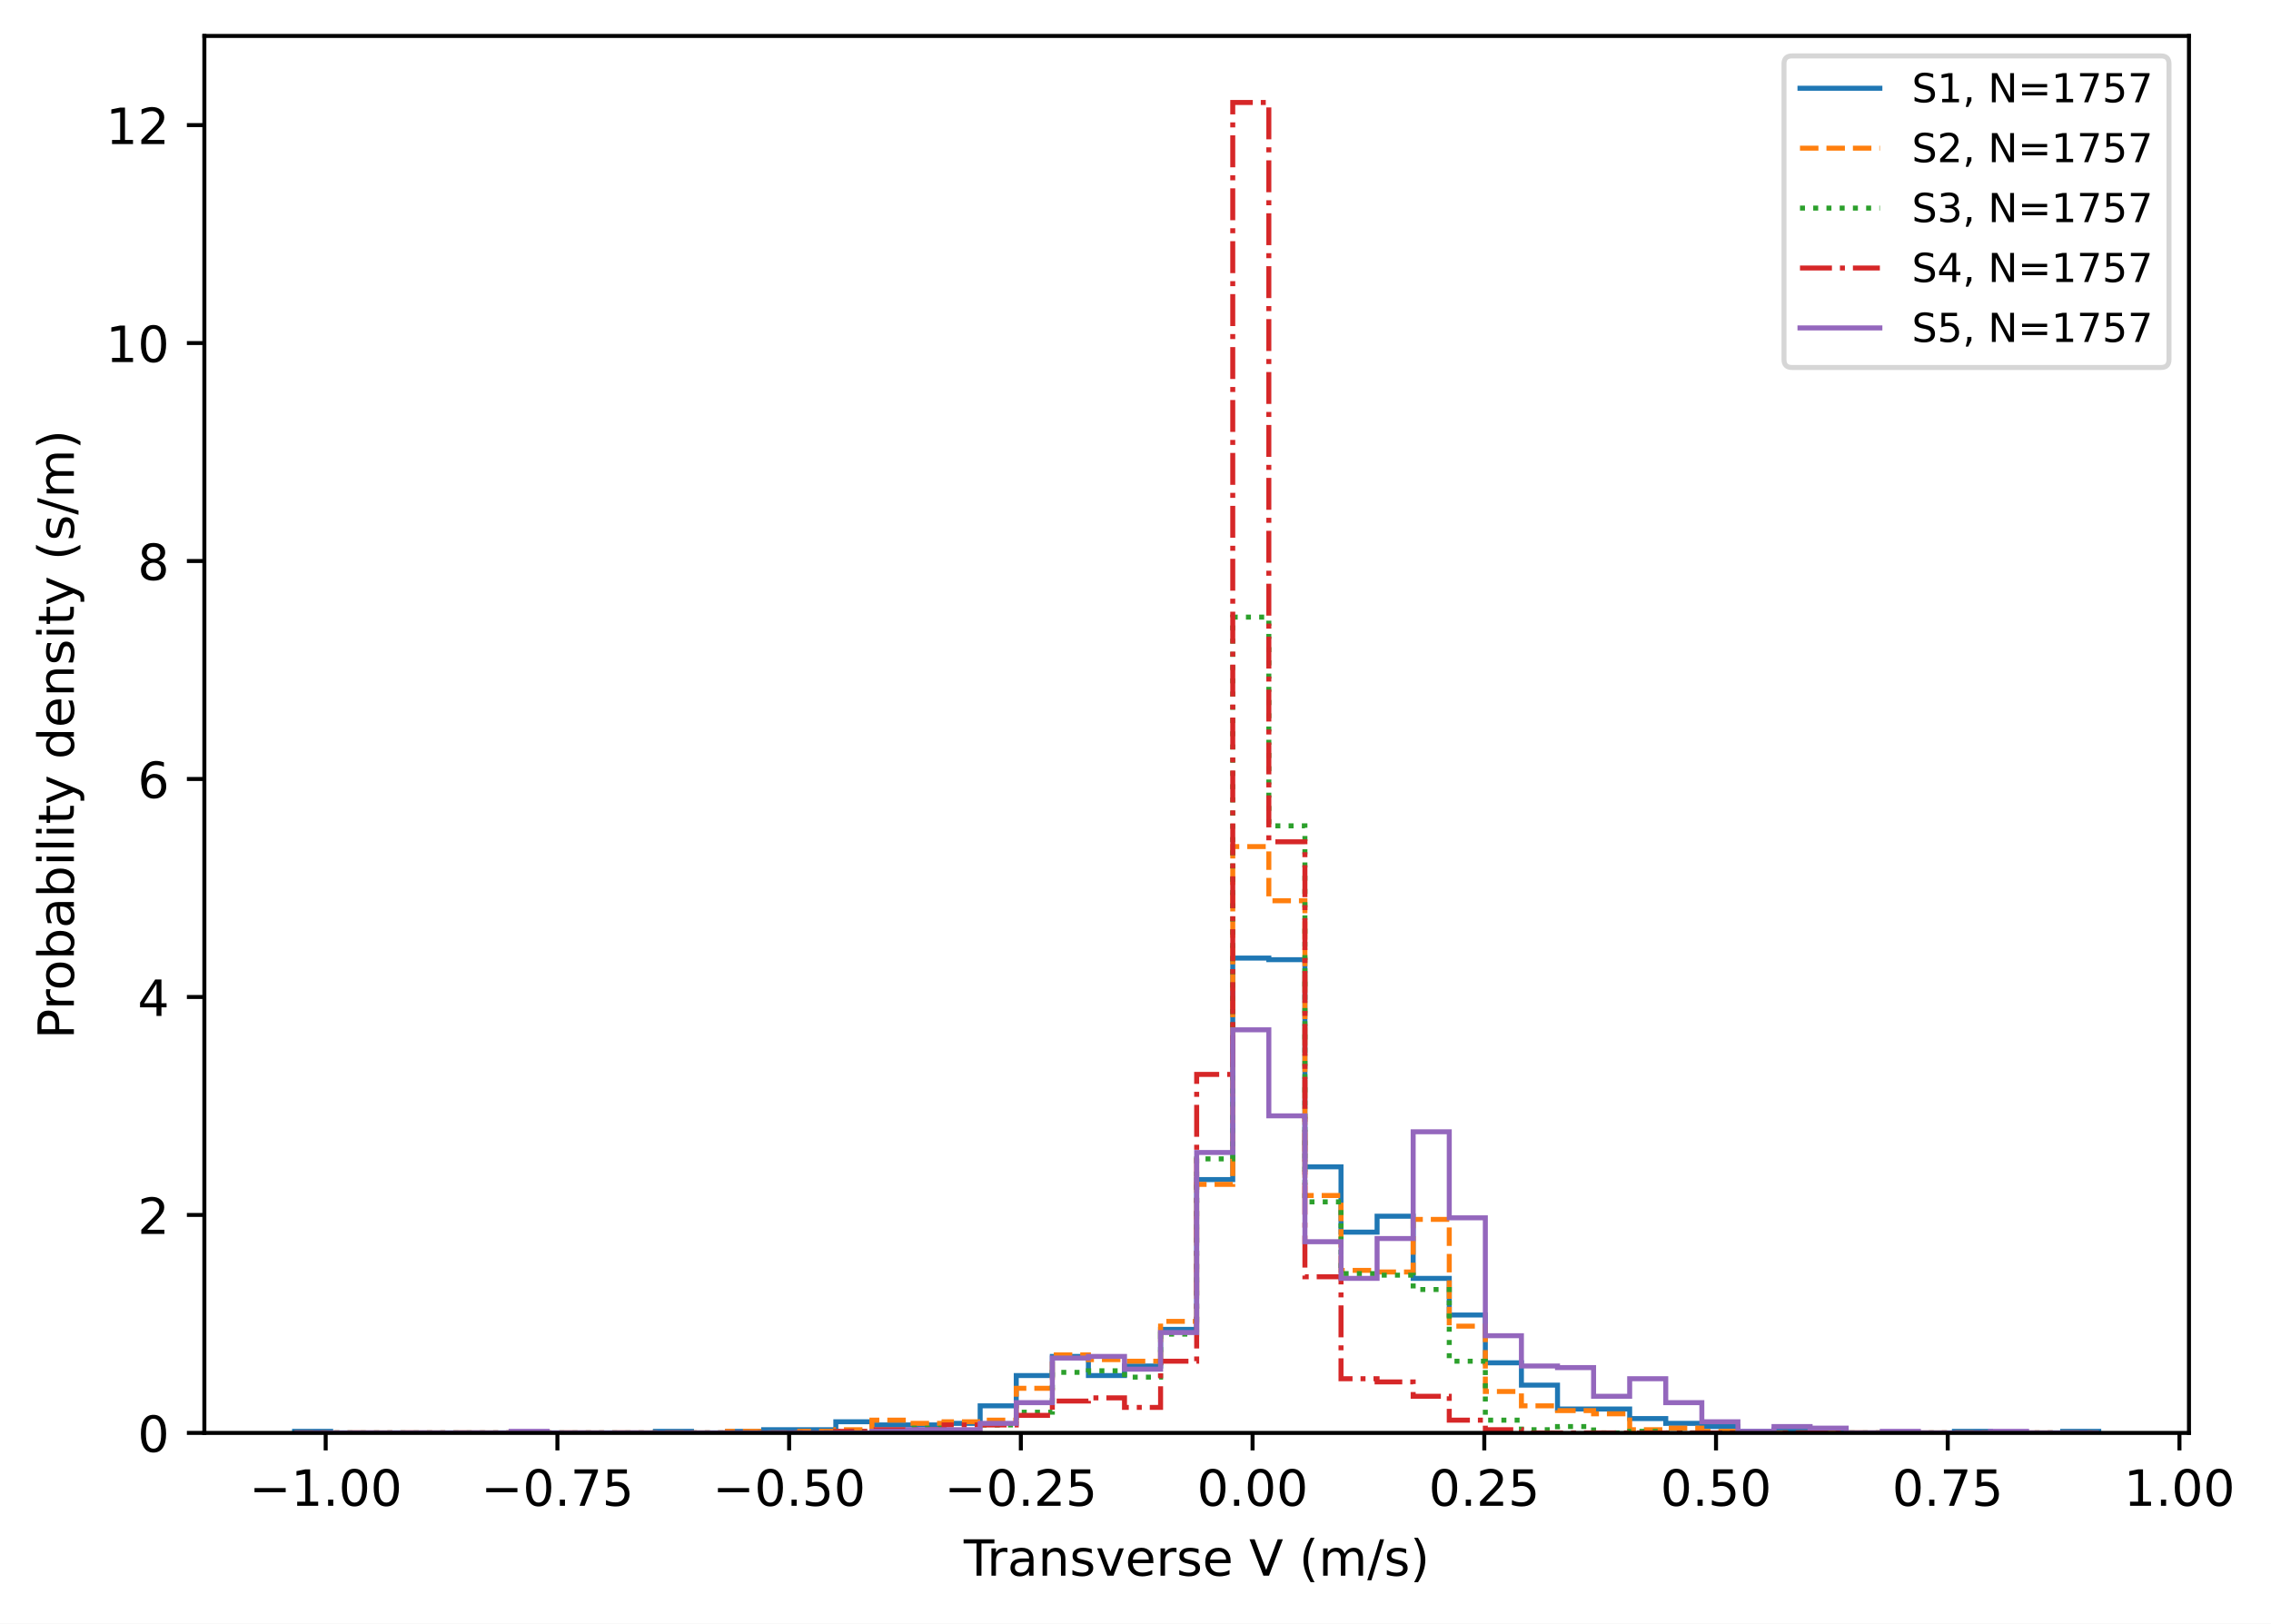
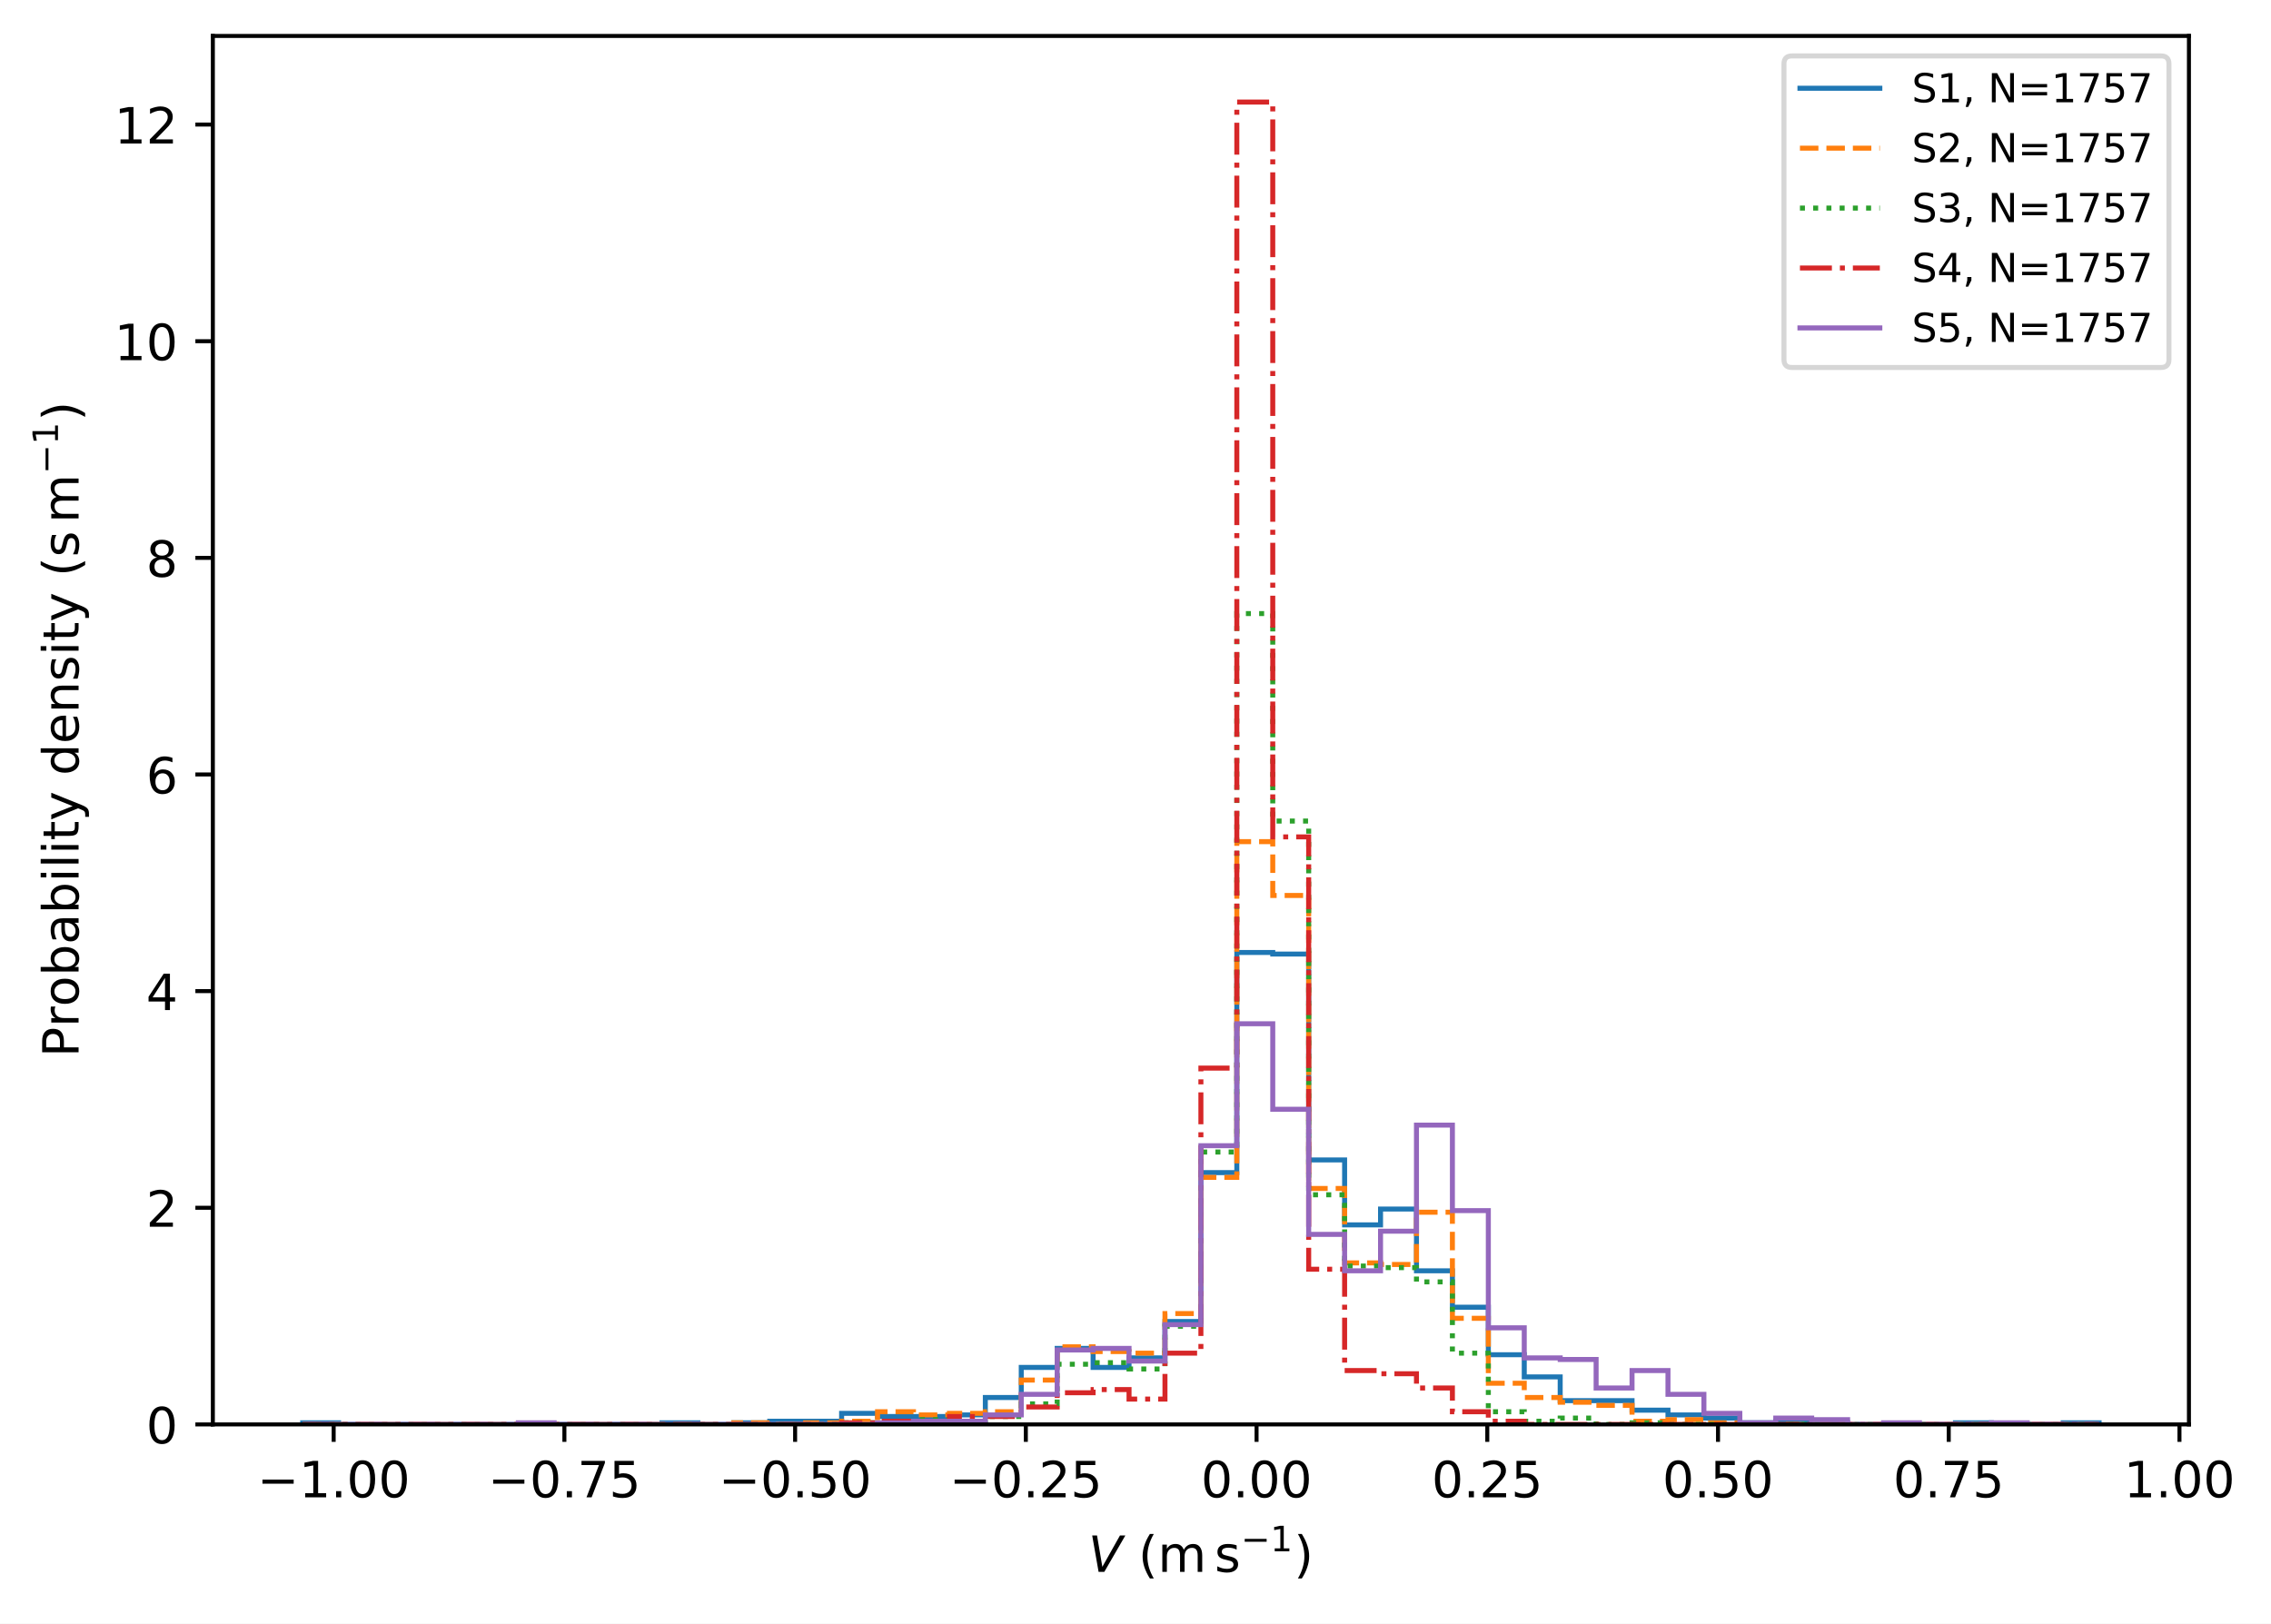
- <svg xmlns="http://www.w3.org/2000/svg" xmlns:xlink="http://www.w3.org/1999/xlink" width="454.8pt" height="325.2pt" viewBox="0 0 454.8 325.2" version="1.1">
+ <svg xmlns="http://www.w3.org/2000/svg" xmlns:xlink="http://www.w3.org/1999/xlink" width="454.799pt" height="325.2pt" viewBox="0 0 454.799 325.2" version="1.1">
  <defs>
    <style type="text/css">*{stroke-linejoin: round; stroke-linecap: butt}</style>
  </defs>
  <g id="figure_1">
    <g id="patch_1">
-       <path d="M 0 325.2  L 454.8 325.2  L 454.8 0  L 0 0  z " style="fill: #ffffff" />
+       <path d="M 0 325.2  L 454.799 325.2  L 454.799 0  L 0 0  z " style="fill: #ffffff" />
    </g>
    <g id="axes_1">
      <g id="patch_2">
-         <path d="M 40.926 287  L 438.373 287  L 438.373 7.2  L 40.926 7.2  z " style="fill: #ffffff" />
+         <path d="M 42.627 285.297  L 438.365 285.297  L 438.365 7.2  L 42.627 7.2  z " style="fill: #ffffff" />
      </g>
      <g id="patch_3">
-         <path d="M 58.992 287  L 58.992 286.68  L 66.218 286.68  L 66.218 287  L 73.444 287  L 73.444 287  L 80.671 287  L 80.671 287  L 87.897 287  L 87.897 287  L 95.123 287  L 95.123 287  L 102.349 287  L 102.349 287  L 109.576 287  L 109.576 287  L 116.802 287  L 116.802 287  L 124.028 287  L 124.028 287  L 131.255 287  L 131.255 286.68  L 138.481 286.68  L 138.481 287  L 145.707 287  L 145.707 286.68  L 152.934 286.68  L 152.934 286.361  L 160.16 286.361  L 160.16 286.361  L 167.386 286.361  L 167.386 284.766  L 174.613 284.766  L 174.613 285.404  L 181.839 285.404  L 181.839 285.404  L 189.065 285.404  L 189.065 285.085  L 196.292 285.085  L 196.292 281.574  L 203.518 281.574  L 203.518 275.511  L 210.744 275.511  L 210.744 271.681  L 217.971 271.681  L 217.971 275.511  L 225.197 275.511  L 225.197 273.596  L 232.423 273.596  L 232.423 266.256  L 239.65 266.256  L 239.65 236.257  L 246.876 236.257  L 246.876 191.898  L 254.102 191.898  L 254.102 192.217  L 261.328 192.217  L 261.328 233.704  L 268.555 233.704  L 268.555 246.789  L 275.781 246.789  L 275.781 243.597  L 283.007 243.597  L 283.007 256.044  L 290.234 256.044  L 290.234 263.384  L 297.46 263.384  L 297.46 272.958  L 304.686 272.958  L 304.686 277.426  L 311.913 277.426  L 311.913 282.213  L 319.139 282.213  L 319.139 282.213  L 326.365 282.213  L 326.365 284.127  L 333.592 284.127  L 333.592 285.085  L 340.818 285.085  L 340.818 285.723  L 348.044 285.723  L 348.044 286.68  L 355.271 286.68  L 355.271 286.361  L 362.497 286.361  L 362.497 286.68  L 369.723 286.68  L 369.723 287  L 376.95 287  L 376.95 287  L 384.176 287  L 384.176 287  L 391.402 287  L 391.402 286.68  L 398.629 286.68  L 398.629 287  L 405.855 287  L 405.855 287  L 413.081 287  L 413.081 286.68  L 420.307 286.68  L 420.307 287  " clip-path="url(#p3dbd574f84)" style="fill: none; stroke: #1f77b4; stroke-linejoin: miter" />
+         <path d="M 60.615 285.297  L 60.615 284.98  L 67.811 284.98  L 67.811 285.297  L 75.006 285.297  L 75.006 285.297  L 82.201 285.297  L 82.201 285.297  L 89.396 285.297  L 89.396 285.297  L 96.592 285.297  L 96.592 285.297  L 103.787 285.297  L 103.787 285.297  L 110.982 285.297  L 110.982 285.297  L 118.177 285.297  L 118.177 285.297  L 125.372 285.297  L 125.372 285.297  L 132.568 285.297  L 132.568 284.98  L 139.763 284.98  L 139.763 285.297  L 146.958 285.297  L 146.958 284.98  L 154.153 284.98  L 154.153 284.663  L 161.349 284.663  L 161.349 284.663  L 168.544 284.663  L 168.544 283.077  L 175.739 283.077  L 175.739 283.711  L 182.934 283.711  L 182.934 283.711  L 190.13 283.711  L 190.13 283.394  L 197.325 283.394  L 197.325 279.905  L 204.52 279.905  L 204.52 273.878  L 211.715 273.878  L 211.715 270.072  L 218.91 270.072  L 218.91 273.878  L 226.106 273.878  L 226.106 271.975  L 233.301 271.975  L 233.301 264.68  L 240.496 264.68  L 240.496 234.864  L 247.691 234.864  L 247.691 190.774  L 254.887 190.774  L 254.887 191.091  L 262.082 191.091  L 262.082 232.326  L 269.277 232.326  L 269.277 245.331  L 276.472 245.331  L 276.472 242.159  L 283.668 242.159  L 283.668 254.53  L 290.863 254.53  L 290.863 261.825  L 298.058 261.825  L 298.058 271.341  L 305.253 271.341  L 305.253 275.781  L 312.449 275.781  L 312.449 280.539  L 319.644 280.539  L 319.644 280.539  L 326.839 280.539  L 326.839 282.442  L 334.034 282.442  L 334.034 283.394  L 341.229 283.394  L 341.229 284.028  L 348.425 284.028  L 348.425 284.98  L 355.62 284.98  L 355.62 284.663  L 362.815 284.663  L 362.815 284.98  L 370.01 284.98  L 370.01 285.297  L 377.206 285.297  L 377.206 285.297  L 384.401 285.297  L 384.401 285.297  L 391.596 285.297  L 391.596 284.98  L 398.791 284.98  L 398.791 285.297  L 405.987 285.297  L 405.987 285.297  L 413.182 285.297  L 413.182 284.98  L 420.377 284.98  L 420.377 285.297  " clip-path="url(#p441239ac35)" style="fill: none; stroke: #1f77b4; stroke-linejoin: miter" />
      </g>
      <g id="patch_4">
-         <path d="M 58.992 287  L 58.992 287  L 66.218 287  L 66.218 287  L 73.444 287  L 73.444 287  L 80.671 287  L 80.671 287  L 87.897 287  L 87.897 287  L 95.123 287  L 95.123 287  L 102.349 287  L 102.349 287  L 109.576 287  L 109.576 287  L 116.802 287  L 116.802 287  L 124.028 287  L 124.028 287  L 131.255 287  L 131.255 287  L 138.481 287  L 138.481 287  L 145.707 287  L 145.707 286.68  L 152.934 286.68  L 152.934 287  L 160.16 287  L 160.16 286.68  L 167.386 286.68  L 167.386 286.361  L 174.613 286.361  L 174.613 284.446  L 181.839 284.446  L 181.839 285.085  L 189.065 285.085  L 189.065 284.766  L 196.292 284.766  L 196.292 284.446  L 203.518 284.446  L 203.518 278.064  L 210.744 278.064  L 210.744 271.362  L 217.971 271.362  L 217.971 272.319  L 225.197 272.319  L 225.197 272.639  L 232.423 272.639  L 232.423 264.66  L 239.65 264.66  L 239.65 237.215  L 246.876 237.215  L 246.876 169.559  L 254.102 169.559  L 254.102 180.409  L 261.328 180.409  L 261.328 239.449  L 268.555 239.449  L 268.555 254.448  L 275.781 254.448  L 275.781 254.767  L 283.007 254.767  L 283.007 244.236  L 290.234 244.236  L 290.234 265.618  L 297.46 265.618  L 297.46 278.702  L 304.686 278.702  L 304.686 281.574  L 311.913 281.574  L 311.913 282.532  L 319.139 282.532  L 319.139 283.17  L 326.365 283.17  L 326.365 286.361  L 333.592 286.361  L 333.592 286.042  L 340.818 286.042  L 340.818 286.68  L 348.044 286.68  L 348.044 287  L 355.271 287  L 355.271 287  L 362.497 287  L 362.497 287  L 369.723 287  L 369.723 287  L 376.95 287  L 376.95 287  L 384.176 287  L 384.176 287  L 391.402 287  L 391.402 287  L 398.629 287  L 398.629 287  L 405.855 287  L 405.855 287  L 413.081 287  L 413.081 287  L 420.307 287  L 420.307 287  " clip-path="url(#p3dbd574f84)" style="fill: none; stroke-dasharray: 3.7,1.6; stroke-dashoffset: 0; stroke: #ff7f0e; stroke-linejoin: miter" />
+         <path d="M 60.615 285.297  L 60.615 285.297  L 67.811 285.297  L 67.811 285.297  L 75.006 285.297  L 75.006 285.297  L 82.201 285.297  L 82.201 285.297  L 89.396 285.297  L 89.396 285.297  L 96.592 285.297  L 96.592 285.297  L 103.787 285.297  L 103.787 285.297  L 110.982 285.297  L 110.982 285.297  L 118.177 285.297  L 118.177 285.297  L 125.372 285.297  L 125.372 285.297  L 132.568 285.297  L 132.568 285.297  L 139.763 285.297  L 139.763 285.297  L 146.958 285.297  L 146.958 284.98  L 154.153 284.98  L 154.153 285.297  L 161.349 285.297  L 161.349 284.98  L 168.544 284.98  L 168.544 284.663  L 175.739 284.663  L 175.739 282.76  L 182.934 282.76  L 182.934 283.394  L 190.13 283.394  L 190.13 283.077  L 197.325 283.077  L 197.325 282.76  L 204.52 282.76  L 204.52 276.416  L 211.715 276.416  L 211.715 269.755  L 218.91 269.755  L 218.91 270.706  L 226.106 270.706  L 226.106 271.024  L 233.301 271.024  L 233.301 263.094  L 240.496 263.094  L 240.496 235.815  L 247.691 235.815  L 247.691 168.571  L 254.887 168.571  L 254.887 179.355  L 262.082 179.355  L 262.082 238.036  L 269.277 238.036  L 269.277 252.944  L 276.472 252.944  L 276.472 253.261  L 283.668 253.261  L 283.668 242.794  L 290.863 242.794  L 290.863 264.045  L 298.058 264.045  L 298.058 277.05  L 305.253 277.05  L 305.253 279.905  L 312.449 279.905  L 312.449 280.857  L 319.644 280.857  L 319.644 281.491  L 326.839 281.491  L 326.839 284.663  L 334.034 284.663  L 334.034 284.346  L 341.229 284.346  L 341.229 284.98  L 348.425 284.98  L 348.425 285.297  L 355.62 285.297  L 355.62 285.297  L 362.815 285.297  L 362.815 285.297  L 370.01 285.297  L 370.01 285.297  L 377.206 285.297  L 377.206 285.297  L 384.401 285.297  L 384.401 285.297  L 391.596 285.297  L 391.596 285.297  L 398.791 285.297  L 398.791 285.297  L 405.987 285.297  L 405.987 285.297  L 413.182 285.297  L 413.182 285.297  L 420.377 285.297  L 420.377 285.297  " clip-path="url(#p441239ac35)" style="fill: none; stroke-dasharray: 3.7,1.6; stroke-dashoffset: 0; stroke: #ff7f0e; stroke-linejoin: miter" />
      </g>
      <g id="patch_5">
-         <path d="M 58.992 287  L 58.992 287  L 66.218 287  L 66.218 287  L 73.444 287  L 73.444 287  L 80.671 287  L 80.671 287  L 87.897 287  L 87.897 287  L 95.123 287  L 95.123 287  L 102.349 287  L 102.349 287  L 109.576 287  L 109.576 287  L 116.802 287  L 116.802 287  L 124.028 287  L 124.028 287  L 131.255 287  L 131.255 287  L 138.481 287  L 138.481 287  L 145.707 287  L 145.707 287  L 152.934 287  L 152.934 287  L 160.16 287  L 160.16 287  L 167.386 287  L 167.386 286.68  L 174.613 286.68  L 174.613 286.68  L 181.839 286.68  L 181.839 286.042  L 189.065 286.042  L 189.065 286.68  L 196.292 286.68  L 196.292 285.404  L 203.518 285.404  L 203.518 282.851  L 210.744 282.851  L 210.744 274.872  L 217.971 274.872  L 217.971 274.553  L 225.197 274.553  L 225.197 275.83  L 232.423 275.83  L 232.423 267.213  L 239.65 267.213  L 239.65 232.109  L 246.876 232.109  L 246.876 123.604  L 254.102 123.604  L 254.102 165.41  L 261.328 165.41  L 261.328 240.725  L 268.555 240.725  L 268.555 255.086  L 275.781 255.086  L 275.781 255.405  L 283.007 255.405  L 283.007 258.278  L 290.234 258.278  L 290.234 272.639  L 297.46 272.639  L 297.46 284.446  L 304.686 284.446  L 304.686 286.361  L 311.913 286.361  L 311.913 285.723  L 319.139 285.723  L 319.139 287  L 326.365 287  L 326.365 286.68  L 333.592 286.68  L 333.592 287  L 340.818 287  L 340.818 287  L 348.044 287  L 348.044 287  L 355.271 287  L 355.271 287  L 362.497 287  L 362.497 287  L 369.723 287  L 369.723 287  L 376.95 287  L 376.95 287  L 384.176 287  L 384.176 287  L 391.402 287  L 391.402 287  L 398.629 287  L 398.629 287  L 405.855 287  L 405.855 287  L 413.081 287  L 413.081 287  L 420.307 287  L 420.307 287  " clip-path="url(#p3dbd574f84)" style="fill: none; stroke-dasharray: 1,1.65; stroke-dashoffset: 0; stroke: #2ca02c; stroke-linejoin: miter" />
+         <path d="M 60.615 285.297  L 60.615 285.297  L 67.811 285.297  L 67.811 285.297  L 75.006 285.297  L 75.006 285.297  L 82.201 285.297  L 82.201 285.297  L 89.396 285.297  L 89.396 285.297  L 96.592 285.297  L 96.592 285.297  L 103.787 285.297  L 103.787 285.297  L 110.982 285.297  L 110.982 285.297  L 118.177 285.297  L 118.177 285.297  L 125.372 285.297  L 125.372 285.297  L 132.568 285.297  L 132.568 285.297  L 139.763 285.297  L 139.763 285.297  L 146.958 285.297  L 146.958 285.297  L 154.153 285.297  L 154.153 285.297  L 161.349 285.297  L 161.349 285.297  L 168.544 285.297  L 168.544 284.98  L 175.739 284.98  L 175.739 284.98  L 182.934 284.98  L 182.934 284.346  L 190.13 284.346  L 190.13 284.98  L 197.325 284.98  L 197.325 283.711  L 204.52 283.711  L 204.52 281.174  L 211.715 281.174  L 211.715 273.244  L 218.91 273.244  L 218.91 272.927  L 226.106 272.927  L 226.106 274.195  L 233.301 274.195  L 233.301 265.631  L 240.496 265.631  L 240.496 230.74  L 247.691 230.74  L 247.691 122.895  L 254.887 122.895  L 254.887 164.447  L 262.082 164.447  L 262.082 239.304  L 269.277 239.304  L 269.277 253.578  L 276.472 253.578  L 276.472 253.895  L 283.668 253.895  L 283.668 256.75  L 290.863 256.75  L 290.863 271.024  L 298.058 271.024  L 298.058 282.76  L 305.253 282.76  L 305.253 284.663  L 312.449 284.663  L 312.449 284.028  L 319.644 284.028  L 319.644 285.297  L 326.839 285.297  L 326.839 284.98  L 334.034 284.98  L 334.034 285.297  L 341.229 285.297  L 341.229 285.297  L 348.425 285.297  L 348.425 285.297  L 355.62 285.297  L 355.62 285.297  L 362.815 285.297  L 362.815 285.297  L 370.01 285.297  L 370.01 285.297  L 377.206 285.297  L 377.206 285.297  L 384.401 285.297  L 384.401 285.297  L 391.596 285.297  L 391.596 285.297  L 398.791 285.297  L 398.791 285.297  L 405.987 285.297  L 405.987 285.297  L 413.182 285.297  L 413.182 285.297  L 420.377 285.297  L 420.377 285.297  " clip-path="url(#p441239ac35)" style="fill: none; stroke-dasharray: 1,1.65; stroke-dashoffset: 0; stroke: #2ca02c; stroke-linejoin: miter" />
      </g>
      <g id="patch_6">
-         <path d="M 58.992 287  L 58.992 287  L 66.218 287  L 66.218 287  L 73.444 287  L 73.444 287  L 80.671 287  L 80.671 287  L 87.897 287  L 87.897 287  L 95.123 287  L 95.123 287  L 102.349 287  L 102.349 287  L 109.576 287  L 109.576 287  L 116.802 287  L 116.802 287  L 124.028 287  L 124.028 287  L 131.255 287  L 131.255 287  L 138.481 287  L 138.481 287  L 145.707 287  L 145.707 287  L 152.934 287  L 152.934 287  L 160.16 287  L 160.16 287  L 167.386 287  L 167.386 286.68  L 174.613 286.68  L 174.613 286.361  L 181.839 286.361  L 181.839 286.361  L 189.065 286.361  L 189.065 285.404  L 196.292 285.404  L 196.292 285.404  L 203.518 285.404  L 203.518 283.489  L 210.744 283.489  L 210.744 280.617  L 217.971 280.617  L 217.971 279.979  L 225.197 279.979  L 225.197 281.893  L 232.423 281.893  L 232.423 272.639  L 239.65 272.639  L 239.65 215.195  L 246.876 215.195  L 246.876 20.524  L 254.102 20.524  L 254.102 168.601  L 261.328 168.601  L 261.328 255.725  L 268.555 255.725  L 268.555 276.149  L 275.781 276.149  L 275.781 276.787  L 283.007 276.787  L 283.007 279.659  L 290.234 279.659  L 290.234 284.446  L 297.46 284.446  L 297.46 286.361  L 304.686 286.361  L 304.686 287  L 311.913 287  L 311.913 287  L 319.139 287  L 319.139 287  L 326.365 287  L 326.365 287  L 333.592 287  L 333.592 287  L 340.818 287  L 340.818 287  L 348.044 287  L 348.044 287  L 355.271 287  L 355.271 287  L 362.497 287  L 362.497 287  L 369.723 287  L 369.723 287  L 376.95 287  L 376.95 287  L 384.176 287  L 384.176 287  L 391.402 287  L 391.402 287  L 398.629 287  L 398.629 287  L 405.855 287  L 405.855 287  L 413.081 287  L 413.081 287  L 420.307 287  L 420.307 287  " clip-path="url(#p3dbd574f84)" style="fill: none; stroke-dasharray: 6.4,1.6,1,1.6; stroke-dashoffset: 0; stroke: #d62728; stroke-linejoin: miter" />
+         <path d="M 60.615 285.297  L 60.615 285.297  L 67.811 285.297  L 67.811 285.297  L 75.006 285.297  L 75.006 285.297  L 82.201 285.297  L 82.201 285.297  L 89.396 285.297  L 89.396 285.297  L 96.592 285.297  L 96.592 285.297  L 103.787 285.297  L 103.787 285.297  L 110.982 285.297  L 110.982 285.297  L 118.177 285.297  L 118.177 285.297  L 125.372 285.297  L 125.372 285.297  L 132.568 285.297  L 132.568 285.297  L 139.763 285.297  L 139.763 285.297  L 146.958 285.297  L 146.958 285.297  L 154.153 285.297  L 154.153 285.297  L 161.349 285.297  L 161.349 285.297  L 168.544 285.297  L 168.544 284.98  L 175.739 284.98  L 175.739 284.663  L 182.934 284.663  L 182.934 284.663  L 190.13 284.663  L 190.13 283.711  L 197.325 283.711  L 197.325 283.711  L 204.52 283.711  L 204.52 281.808  L 211.715 281.808  L 211.715 278.953  L 218.91 278.953  L 218.91 278.319  L 226.106 278.319  L 226.106 280.222  L 233.301 280.222  L 233.301 271.024  L 240.496 271.024  L 240.496 213.929  L 247.691 213.929  L 247.691 20.443  L 254.887 20.443  L 254.887 167.619  L 262.082 167.619  L 262.082 254.212  L 269.277 254.212  L 269.277 274.513  L 276.472 274.513  L 276.472 275.147  L 283.668 275.147  L 283.668 278.002  L 290.863 278.002  L 290.863 282.76  L 298.058 282.76  L 298.058 284.663  L 305.253 284.663  L 305.253 285.297  L 312.449 285.297  L 312.449 285.297  L 319.644 285.297  L 319.644 285.297  L 326.839 285.297  L 326.839 285.297  L 334.034 285.297  L 334.034 285.297  L 341.229 285.297  L 341.229 285.297  L 348.425 285.297  L 348.425 285.297  L 355.62 285.297  L 355.62 285.297  L 362.815 285.297  L 362.815 285.297  L 370.01 285.297  L 370.01 285.297  L 377.206 285.297  L 377.206 285.297  L 384.401 285.297  L 384.401 285.297  L 391.596 285.297  L 391.596 285.297  L 398.791 285.297  L 398.791 285.297  L 405.987 285.297  L 405.987 285.297  L 413.182 285.297  L 413.182 285.297  L 420.377 285.297  L 420.377 285.297  " clip-path="url(#p441239ac35)" style="fill: none; stroke-dasharray: 6.4,1.6,1,1.6; stroke-dashoffset: 0; stroke: #d62728; stroke-linejoin: miter" />
      </g>
      <g id="patch_7">
-         <path d="M 58.992 287  L 58.992 287  L 66.218 287  L 66.218 287  L 73.444 287  L 73.444 287  L 80.671 287  L 80.671 287  L 87.897 287  L 87.897 287  L 95.123 287  L 95.123 287  L 102.349 287  L 102.349 286.68  L 109.576 286.68  L 109.576 287  L 116.802 287  L 116.802 287  L 124.028 287  L 124.028 287  L 131.255 287  L 131.255 287  L 138.481 287  L 138.481 287  L 145.707 287  L 145.707 287  L 152.934 287  L 152.934 287  L 160.16 287  L 160.16 287  L 167.386 287  L 167.386 287  L 174.613 287  L 174.613 286.68  L 181.839 286.68  L 181.839 286.361  L 189.065 286.361  L 189.065 286.361  L 196.292 286.361  L 196.292 285.085  L 203.518 285.085  L 203.518 280.936  L 210.744 280.936  L 210.744 272  L 217.971 272  L 217.971 271.681  L 225.197 271.681  L 225.197 274.234  L 232.423 274.234  L 232.423 266.894  L 239.65 266.894  L 239.65 230.832  L 246.876 230.832  L 246.876 206.259  L 254.102 206.259  L 254.102 223.492  L 261.328 223.492  L 261.328 248.704  L 268.555 248.704  L 268.555 256.044  L 275.781 256.044  L 275.781 248.065  L 283.007 248.065  L 283.007 226.683  L 290.234 226.683  L 290.234 243.917  L 297.46 243.917  L 297.46 267.532  L 304.686 267.532  L 304.686 273.596  L 311.913 273.596  L 311.913 273.915  L 319.139 273.915  L 319.139 279.659  L 326.365 279.659  L 326.365 276.149  L 333.592 276.149  L 333.592 280.936  L 340.818 280.936  L 340.818 284.766  L 348.044 284.766  L 348.044 286.68  L 355.271 286.68  L 355.271 285.723  L 362.497 285.723  L 362.497 286.042  L 369.723 286.042  L 369.723 287  L 376.95 287  L 376.95 286.68  L 384.176 286.68  L 384.176 287  L 391.402 287  L 391.402 287  L 398.629 287  L 398.629 286.68  L 405.855 286.68  L 405.855 287  L 413.081 287  L 413.081 287  L 420.307 287  L 420.307 287  " clip-path="url(#p3dbd574f84)" style="fill: none; stroke: #9467bd; stroke-linejoin: miter" />
+         <path d="M 60.615 285.297  L 60.615 285.297  L 67.811 285.297  L 67.811 285.297  L 75.006 285.297  L 75.006 285.297  L 82.201 285.297  L 82.201 285.297  L 89.396 285.297  L 89.396 285.297  L 96.592 285.297  L 96.592 285.297  L 103.787 285.297  L 103.787 284.98  L 110.982 284.98  L 110.982 285.297  L 118.177 285.297  L 118.177 285.297  L 125.372 285.297  L 125.372 285.297  L 132.568 285.297  L 132.568 285.297  L 139.763 285.297  L 139.763 285.297  L 146.958 285.297  L 146.958 285.297  L 154.153 285.297  L 154.153 285.297  L 161.349 285.297  L 161.349 285.297  L 168.544 285.297  L 168.544 285.297  L 175.739 285.297  L 175.739 284.98  L 182.934 284.98  L 182.934 284.663  L 190.13 284.663  L 190.13 284.663  L 197.325 284.663  L 197.325 283.394  L 204.52 283.394  L 204.52 279.271  L 211.715 279.271  L 211.715 270.389  L 218.91 270.389  L 218.91 270.072  L 226.106 270.072  L 226.106 272.61  L 233.301 272.61  L 233.301 265.314  L 240.496 265.314  L 240.496 229.472  L 247.691 229.472  L 247.691 205.048  L 254.887 205.048  L 254.887 222.176  L 262.082 222.176  L 262.082 247.234  L 269.277 247.234  L 269.277 254.53  L 276.472 254.53  L 276.472 246.6  L 283.668 246.6  L 283.668 225.348  L 290.863 225.348  L 290.863 242.476  L 298.058 242.476  L 298.058 265.949  L 305.253 265.949  L 305.253 271.975  L 312.449 271.975  L 312.449 272.292  L 319.644 272.292  L 319.644 278.002  L 326.839 278.002  L 326.839 274.513  L 334.034 274.513  L 334.034 279.271  L 341.229 279.271  L 341.229 283.077  L 348.425 283.077  L 348.425 284.98  L 355.62 284.98  L 355.62 284.028  L 362.815 284.028  L 362.815 284.346  L 370.01 284.346  L 370.01 285.297  L 377.206 285.297  L 377.206 284.98  L 384.401 284.98  L 384.401 285.297  L 391.596 285.297  L 391.596 285.297  L 398.791 285.297  L 398.791 284.98  L 405.987 284.98  L 405.987 285.297  L 413.182 285.297  L 413.182 285.297  L 420.377 285.297  L 420.377 285.297  " clip-path="url(#p441239ac35)" style="fill: none; stroke: #9467bd; stroke-linejoin: miter" />
      </g>
      <g id="matplotlib.axis_1">
        <g id="xtick_1">
          <g id="line2d_1">
            <defs>
-               <path id="mb55d2dc4b7" d="M 0 0  L 0 3.5  " style="stroke: #000000; stroke-width: 0.8" />
+               <path id="m529839f539" d="M 0 0  L 0 3.5  " style="stroke: #000000; stroke-width: 0.8" />
            </defs>
            <g>
-               <use xlink:href="#mb55d2dc4b7" x="65.223" y="287" style="stroke: #000000; stroke-width: 0.8" />
+               <use xlink:href="#m529839f539" x="66.821" y="285.297" style="stroke: #000000; stroke-width: 0.8" />
            </g>
          </g>
          <g id="text_1">
-             <text style="font-size: 10px; font-family: 'DejaVu Sans'; text-anchor: middle" x="65.223" y="301.597" transform="rotate(-0 65.22349 301.5972)">−1.00</text>
+             <text style="font-size: 10px; font-family: 'DejaVu Sans'; text-anchor: middle" x="66.821" y="299.895" transform="rotate(-0 66.82053 299.8948)">−1.00</text>
          </g>
        </g>
        <g id="xtick_2">
          <g id="line2d_2">
            <g>
-               <use xlink:href="#mb55d2dc4b7" x="111.629" y="287" style="stroke: #000000; stroke-width: 0.8" />
+               <use xlink:href="#m529839f539" x="113.026" y="285.297" style="stroke: #000000; stroke-width: 0.8" />
            </g>
          </g>
          <g id="text_2">
-             <text style="font-size: 10px; font-family: 'DejaVu Sans'; text-anchor: middle" x="111.629" y="301.597" transform="rotate(-0 111.6289 301.5972)">−0.75</text>
+             <text style="font-size: 10px; font-family: 'DejaVu Sans'; text-anchor: middle" x="113.026" y="299.895" transform="rotate(-0 113.0263 299.8948)">−0.75</text>
          </g>
        </g>
        <g id="xtick_3">
          <g id="line2d_3">
            <g>
-               <use xlink:href="#mb55d2dc4b7" x="158.034" y="287" style="stroke: #000000; stroke-width: 0.8" />
+               <use xlink:href="#m529839f539" x="159.232" y="285.297" style="stroke: #000000; stroke-width: 0.8" />
            </g>
          </g>
          <g id="text_3">
-             <text style="font-size: 10px; font-family: 'DejaVu Sans'; text-anchor: middle" x="158.034" y="301.597" transform="rotate(-0 158.0343 301.5972)">−0.50</text>
+             <text style="font-size: 10px; font-family: 'DejaVu Sans'; text-anchor: middle" x="159.232" y="299.895" transform="rotate(-0 159.2321 299.8948)">−0.50</text>
          </g>
        </g>
        <g id="xtick_4">
          <g id="line2d_4">
            <g>
-               <use xlink:href="#mb55d2dc4b7" x="204.44" y="287" style="stroke: #000000; stroke-width: 0.8" />
+               <use xlink:href="#m529839f539" x="205.438" y="285.297" style="stroke: #000000; stroke-width: 0.8" />
            </g>
          </g>
          <g id="text_4">
-             <text style="font-size: 10px; font-family: 'DejaVu Sans'; text-anchor: middle" x="204.44" y="301.597" transform="rotate(-0 204.4397 301.5972)">−0.25</text>
+             <text style="font-size: 10px; font-family: 'DejaVu Sans'; text-anchor: middle" x="205.438" y="299.895" transform="rotate(-0 205.4378 299.8948)">−0.25</text>
          </g>
        </g>
        <g id="xtick_5">
          <g id="line2d_5">
            <g>
-               <use xlink:href="#mb55d2dc4b7" x="250.845" y="287" style="stroke: #000000; stroke-width: 0.8" />
+               <use xlink:href="#m529839f539" x="251.644" y="285.297" style="stroke: #000000; stroke-width: 0.8" />
            </g>
          </g>
          <g id="text_5">
-             <text style="font-size: 10px; font-family: 'DejaVu Sans'; text-anchor: middle" x="250.845" y="301.597" transform="rotate(-0 250.8451 301.5972)">0.00</text>
+             <text style="font-size: 10px; font-family: 'DejaVu Sans'; text-anchor: middle" x="251.644" y="299.895" transform="rotate(-0 251.6436 299.8948)">0.00</text>
          </g>
        </g>
        <g id="xtick_6">
          <g id="line2d_6">
            <g>
-               <use xlink:href="#mb55d2dc4b7" x="297.251" y="287" style="stroke: #000000; stroke-width: 0.8" />
+               <use xlink:href="#m529839f539" x="297.849" y="285.297" style="stroke: #000000; stroke-width: 0.8" />
            </g>
          </g>
          <g id="text_6">
-             <text style="font-size: 10px; font-family: 'DejaVu Sans'; text-anchor: middle" x="297.251" y="301.597" transform="rotate(-0 297.2505 301.5972)">0.25</text>
+             <text style="font-size: 10px; font-family: 'DejaVu Sans'; text-anchor: middle" x="297.849" y="299.895" transform="rotate(-0 297.8494 299.8948)">0.25</text>
          </g>
        </g>
        <g id="xtick_7">
          <g id="line2d_7">
            <g>
-               <use xlink:href="#mb55d2dc4b7" x="343.656" y="287" style="stroke: #000000; stroke-width: 0.8" />
+               <use xlink:href="#m529839f539" x="344.055" y="285.297" style="stroke: #000000; stroke-width: 0.8" />
            </g>
          </g>
          <g id="text_7">
-             <text style="font-size: 10px; font-family: 'DejaVu Sans'; text-anchor: middle" x="343.656" y="301.597" transform="rotate(-0 343.6559 301.5972)">0.50</text>
+             <text style="font-size: 10px; font-family: 'DejaVu Sans'; text-anchor: middle" x="344.055" y="299.895" transform="rotate(-0 344.0551 299.8948)">0.50</text>
          </g>
        </g>
        <g id="xtick_8">
          <g id="line2d_8">
            <g>
-               <use xlink:href="#mb55d2dc4b7" x="390.061" y="287" style="stroke: #000000; stroke-width: 0.8" />
+               <use xlink:href="#m529839f539" x="390.261" y="285.297" style="stroke: #000000; stroke-width: 0.8" />
            </g>
          </g>
          <g id="text_8">
-             <text style="font-size: 10px; font-family: 'DejaVu Sans'; text-anchor: middle" x="390.061" y="301.597" transform="rotate(-0 390.0613 301.5972)">0.75</text>
+             <text style="font-size: 10px; font-family: 'DejaVu Sans'; text-anchor: middle" x="390.261" y="299.895" transform="rotate(-0 390.2609 299.8948)">0.75</text>
          </g>
        </g>
        <g id="xtick_9">
          <g id="line2d_9">
            <g>
-               <use xlink:href="#mb55d2dc4b7" x="436.467" y="287" style="stroke: #000000; stroke-width: 0.8" />
+               <use xlink:href="#m529839f539" x="436.467" y="285.297" style="stroke: #000000; stroke-width: 0.8" />
            </g>
          </g>
          <g id="text_9">
-             <text style="font-size: 10px; font-family: 'DejaVu Sans'; text-anchor: middle" x="436.467" y="301.597" transform="rotate(-0 436.4667 301.5972)">1.00</text>
+             <text style="font-size: 10px; font-family: 'DejaVu Sans'; text-anchor: middle" x="436.467" y="299.895" transform="rotate(-0 436.4667 299.8948)">1.00</text>
          </g>
        </g>
        <g id="text_10">
-           <text style="font-size: 10px; font-family: 'DejaVu Sans'; text-anchor: middle" x="239.65" y="315.597" transform="rotate(-0 239.6495 315.5972)">Transverse V (m/s)</text>
+           <g transform="translate(217.9462 315.5972)">
+             <text>
+               <tspan x="0" y="-0.762" style="font-style: oblique; font-size: 10px; font-family: 'DejaVu Sans'">V</tspan>
+               <tspan x="6.841" y="-0.762" style="font-size: 10px; font-family: 'DejaVu Sans'"> </tspan>
+               <tspan x="10.02" y="-0.762" style="font-size: 10px; font-family: 'DejaVu Sans'">(</tspan>
+               <tspan x="13.921" y="-0.762" style="font-size: 10px; font-family: 'DejaVu Sans'">m</tspan>
+               <tspan x="25.286" y="-0.762" style="font-size: 10px; font-family: 'DejaVu Sans'">s</tspan>
+               <tspan x="41.184" y="-0.762" style="font-size: 10px; font-family: 'DejaVu Sans'">)</tspan>
+               <tspan x="30.591" y="-4.892" style="font-size: 7px; font-family: 'DejaVu Sans'">−</tspan>
+               <tspan x="36.457" y="-4.892" style="font-size: 7px; font-family: 'DejaVu Sans'">1</tspan>
+             </text>
+           </g>
        </g>
      </g>
      <g id="matplotlib.axis_2">
        <g id="ytick_1">
          <g id="line2d_10">
            <defs>
-               <path id="m77f66a6066" d="M 0 0  L -3.5 0  " style="stroke: #000000; stroke-width: 0.8" />
+               <path id="mfbb91f502b" d="M 0 0  L -3.5 0  " style="stroke: #000000; stroke-width: 0.8" />
            </defs>
            <g>
-               <use xlink:href="#m77f66a6066" x="40.926" y="287" style="stroke: #000000; stroke-width: 0.8" />
+               <use xlink:href="#mfbb91f502b" x="42.627" y="285.297" style="stroke: #000000; stroke-width: 0.8" />
            </g>
          </g>
          <g id="text_11">
-             <text style="font-size: 10px; font-family: 'DejaVu Sans'; text-anchor: end" x="33.926" y="290.798" transform="rotate(-0 33.92578 290.7983)">0</text>
+             <text style="font-size: 10px; font-family: 'DejaVu Sans'; text-anchor: end" x="35.627" y="289.096" transform="rotate(-0 35.62734 289.096)">0</text>
          </g>
        </g>
        <g id="ytick_2">
          <g id="line2d_11">
            <g>
-               <use xlink:href="#m77f66a6066" x="40.926" y="243.342" style="stroke: #000000; stroke-width: 0.8" />
+               <use xlink:href="#mfbb91f502b" x="42.627" y="241.905" style="stroke: #000000; stroke-width: 0.8" />
            </g>
          </g>
          <g id="text_12">
-             <text style="font-size: 10px; font-family: 'DejaVu Sans'; text-anchor: end" x="33.926" y="247.141" transform="rotate(-0 33.92578 247.1406)">2</text>
+             <text style="font-size: 10px; font-family: 'DejaVu Sans'; text-anchor: end" x="35.627" y="245.704" transform="rotate(-0 35.62734 245.7039)">2</text>
          </g>
        </g>
        <g id="ytick_3">
          <g id="line2d_12">
            <g>
-               <use xlink:href="#m77f66a6066" x="40.926" y="199.684" style="stroke: #000000; stroke-width: 0.8" />
+               <use xlink:href="#mfbb91f502b" x="42.627" y="198.513" style="stroke: #000000; stroke-width: 0.8" />
            </g>
          </g>
          <g id="text_13">
-             <text style="font-size: 10px; font-family: 'DejaVu Sans'; text-anchor: end" x="33.926" y="203.483" transform="rotate(-0 33.92578 203.4828)">4</text>
+             <text style="font-size: 10px; font-family: 'DejaVu Sans'; text-anchor: end" x="35.627" y="202.312" transform="rotate(-0 35.62734 202.3117)">4</text>
          </g>
        </g>
        <g id="ytick_4">
          <g id="line2d_13">
            <g>
-               <use xlink:href="#m77f66a6066" x="40.926" y="156.026" style="stroke: #000000; stroke-width: 0.8" />
+               <use xlink:href="#mfbb91f502b" x="42.627" y="155.121" style="stroke: #000000; stroke-width: 0.8" />
            </g>
          </g>
          <g id="text_14">
-             <text style="font-size: 10px; font-family: 'DejaVu Sans'; text-anchor: end" x="33.926" y="159.825" transform="rotate(-0 33.92578 159.8251)">6</text>
+             <text style="font-size: 10px; font-family: 'DejaVu Sans'; text-anchor: end" x="35.627" y="158.92" transform="rotate(-0 35.62734 158.9196)">6</text>
          </g>
        </g>
        <g id="ytick_5">
          <g id="line2d_14">
            <g>
-               <use xlink:href="#m77f66a6066" x="40.926" y="112.368" style="stroke: #000000; stroke-width: 0.8" />
+               <use xlink:href="#mfbb91f502b" x="42.627" y="111.729" style="stroke: #000000; stroke-width: 0.8" />
            </g>
          </g>
          <g id="text_15">
-             <text style="font-size: 10px; font-family: 'DejaVu Sans'; text-anchor: end" x="33.926" y="116.167" transform="rotate(-0 33.92578 116.1673)">8</text>
+             <text style="font-size: 10px; font-family: 'DejaVu Sans'; text-anchor: end" x="35.627" y="115.527" transform="rotate(-0 35.62734 115.5274)">8</text>
          </g>
        </g>
        <g id="ytick_6">
          <g id="line2d_15">
            <g>
-               <use xlink:href="#m77f66a6066" x="40.926" y="68.711" style="stroke: #000000; stroke-width: 0.8" />
+               <use xlink:href="#mfbb91f502b" x="42.627" y="68.336" style="stroke: #000000; stroke-width: 0.8" />
            </g>
          </g>
          <g id="text_16">
-             <text style="font-size: 10px; font-family: 'DejaVu Sans'; text-anchor: end" x="33.926" y="72.51" transform="rotate(-0 33.92578 72.50953)">10</text>
+             <text style="font-size: 10px; font-family: 'DejaVu Sans'; text-anchor: end" x="35.627" y="72.135" transform="rotate(-0 35.62734 72.13529)">10</text>
          </g>
        </g>
        <g id="ytick_7">
          <g id="line2d_16">
            <g>
-               <use xlink:href="#m77f66a6066" x="40.926" y="25.053" style="stroke: #000000; stroke-width: 0.8" />
+               <use xlink:href="#mfbb91f502b" x="42.627" y="24.944" style="stroke: #000000; stroke-width: 0.8" />
            </g>
          </g>
          <g id="text_17">
-             <text style="font-size: 10px; font-family: 'DejaVu Sans'; text-anchor: end" x="33.926" y="28.852" transform="rotate(-0 33.92578 28.85176)">12</text>
+             <text style="font-size: 10px; font-family: 'DejaVu Sans'; text-anchor: end" x="35.627" y="28.743" transform="rotate(-0 35.62734 28.74314)">12</text>
          </g>
        </g>
        <g id="text_18">
-           <text style="font-size: 10px; font-family: 'DejaVu Sans'; text-anchor: middle" x="14.798" y="147.1" transform="rotate(-90 14.79844 147.0998)">Probability density (s/m)</text>
+           <g transform="translate(16.5 211.7486) rotate(-90)">
+             <text>
+               <tspan x="0" y="-0.762" style="font-size: 10px; font-family: 'DejaVu Sans'">P</tspan>
+               <tspan x="6.03" y="-0.762" style="font-size: 10px; font-family: 'DejaVu Sans'">r</tspan>
+               <tspan x="10.142" y="-0.762" style="font-size: 10px; font-family: 'DejaVu Sans'">o</tspan>
+               <tspan x="16.26" y="-0.762" style="font-size: 10px; font-family: 'DejaVu Sans'">b</tspan>
+               <tspan x="22.607" y="-0.762" style="font-size: 10px; font-family: 'DejaVu Sans'">a</tspan>
+               <tspan x="28.735" y="-0.762" style="font-size: 10px; font-family: 'DejaVu Sans'">b</tspan>
+               <tspan x="35.083" y="-0.762" style="font-size: 10px; font-family: 'DejaVu Sans'">i</tspan>
+               <tspan x="37.861" y="-0.762" style="font-size: 10px; font-family: 'DejaVu Sans'">l</tspan>
+               <tspan x="40.64" y="-0.762" style="font-size: 10px; font-family: 'DejaVu Sans'">i</tspan>
+               <tspan x="43.418" y="-0.762" style="font-size: 10px; font-family: 'DejaVu Sans'">t</tspan>
+               <tspan x="47.339" y="-0.762" style="font-size: 10px; font-family: 'DejaVu Sans'">y</tspan>
+               <tspan x="53.257" y="-0.762" style="font-size: 10px; font-family: 'DejaVu Sans'"> </tspan>
+               <tspan x="56.436" y="-0.762" style="font-size: 10px; font-family: 'DejaVu Sans'">d</tspan>
+               <tspan x="62.783" y="-0.762" style="font-size: 10px; font-family: 'DejaVu Sans'">e</tspan>
+               <tspan x="68.936" y="-0.762" style="font-size: 10px; font-family: 'DejaVu Sans'">n</tspan>
+               <tspan x="75.273" y="-0.762" style="font-size: 10px; font-family: 'DejaVu Sans'">s</tspan>
+               <tspan x="80.483" y="-0.762" style="font-size: 10px; font-family: 'DejaVu Sans'">i</tspan>
+               <tspan x="83.262" y="-0.762" style="font-size: 10px; font-family: 'DejaVu Sans'">t</tspan>
+               <tspan x="87.183" y="-0.762" style="font-size: 10px; font-family: 'DejaVu Sans'">y</tspan>
+               <tspan x="93.101" y="-0.762" style="font-size: 10px; font-family: 'DejaVu Sans'"> </tspan>
+               <tspan x="96.279" y="-0.762" style="font-size: 10px; font-family: 'DejaVu Sans'">(</tspan>
+               <tspan x="100.181" y="-0.762" style="font-size: 10px; font-family: 'DejaVu Sans'">s</tspan>
+               <tspan x="107.014" y="-0.762" style="font-size: 10px; font-family: 'DejaVu Sans'">m</tspan>
+               <tspan x="127.443" y="-0.762" style="font-size: 10px; font-family: 'DejaVu Sans'">)</tspan>
+               <tspan x="116.851" y="-4.892" style="font-size: 7px; font-family: 'DejaVu Sans'">−</tspan>
+               <tspan x="122.716" y="-4.892" style="font-size: 7px; font-family: 'DejaVu Sans'">1</tspan>
+             </text>
+           </g>
        </g>
      </g>
      <g id="patch_8">
-         <path d="M 40.926 287  L 40.926 7.2  " style="fill: none; stroke: #000000; stroke-width: 0.8; stroke-linejoin: miter; stroke-linecap: square" />
+         <path d="M 42.627 285.297  L 42.627 7.2  " style="fill: none; stroke: #000000; stroke-width: 0.8; stroke-linejoin: miter; stroke-linecap: square" />
      </g>
      <g id="patch_9">
-         <path d="M 438.373 287  L 438.373 7.2  " style="fill: none; stroke: #000000; stroke-width: 0.8; stroke-linejoin: miter; stroke-linecap: square" />
+         <path d="M 438.365 285.297  L 438.365 7.2  " style="fill: none; stroke: #000000; stroke-width: 0.8; stroke-linejoin: miter; stroke-linecap: square" />
      </g>
      <g id="patch_10">
-         <path d="M 40.926 287  L 438.373 287  " style="fill: none; stroke: #000000; stroke-width: 0.8; stroke-linejoin: miter; stroke-linecap: square" />
+         <path d="M 42.627 285.297  L 438.365 285.297  " style="fill: none; stroke: #000000; stroke-width: 0.8; stroke-linejoin: miter; stroke-linecap: square" />
      </g>
      <g id="patch_11">
-         <path d="M 40.926 7.2  L 438.373 7.2  " style="fill: none; stroke: #000000; stroke-width: 0.8; stroke-linejoin: miter; stroke-linecap: square" />
+         <path d="M 42.627 7.2  L 438.365 7.2  " style="fill: none; stroke: #000000; stroke-width: 0.8; stroke-linejoin: miter; stroke-linecap: square" />
      </g>
      <g id="legend_1">
        <g id="patch_12">
-           <path d="M 358.871 73.603  L 432.773 73.603  Q 434.373 73.603 434.373 72.003  L 434.373 12.8  Q 434.373 11.2 432.773 11.2  L 358.871 11.2  Q 357.271 11.2 357.271 12.8  L 357.271 72.003  Q 357.271 73.603 358.871 73.603  z " style="fill: #ffffff; opacity: 0.8; stroke: #cccccc; stroke-linejoin: miter" />
+           <path d="M 358.863 73.603  L 432.765 73.603  Q 434.365 73.603 434.365 72.003  L 434.365 12.8  Q 434.365 11.2 432.765 11.2  L 358.863 11.2  Q 357.263 11.2 357.263 12.8  L 357.263 72.003  Q 357.263 73.603 358.863 73.603  z " style="fill: #ffffff; opacity: 0.8; stroke: #cccccc; stroke-linejoin: miter" />
        </g>
        <g id="line2d_17">
-           <path d="M 360.471 17.679  L 376.471 17.679  " style="fill: none; stroke: #1f77b4; stroke-linecap: square" />
+           <path d="M 360.463 17.679  L 376.463 17.679  " style="fill: none; stroke: #1f77b4; stroke-linecap: square" />
        </g>
        <g id="text_19">
-           <text style="font-size: 8px; font-family: 'DejaVu Sans'; text-anchor: start" x="382.871" y="20.479" transform="rotate(-0 382.8708 20.47875)">S1, N=1757</text>
+           <text style="font-size: 8px; font-family: 'DejaVu Sans'; text-anchor: start" x="382.863" y="20.479" transform="rotate(-0 382.8625 20.47875)">S1, N=1757</text>
        </g>
        <g id="line2d_18">
-           <path d="M 360.471 29.679  L 376.471 29.679  " style="fill: none; stroke-dasharray: 3.7,1.6; stroke-dashoffset: 0; stroke: #ff7f0e" />
+           <path d="M 360.463 29.679  L 376.463 29.679  " style="fill: none; stroke-dasharray: 3.7,1.6; stroke-dashoffset: 0; stroke: #ff7f0e" />
        </g>
        <g id="text_20">
-           <text style="font-size: 8px; font-family: 'DejaVu Sans'; text-anchor: start" x="382.871" y="32.479" transform="rotate(-0 382.8708 32.47937)">S2, N=1757</text>
+           <text style="font-size: 8px; font-family: 'DejaVu Sans'; text-anchor: start" x="382.863" y="32.479" transform="rotate(-0 382.8625 32.47937)">S2, N=1757</text>
        </g>
        <g id="line2d_19">
-           <path d="M 360.471 41.68  L 376.471 41.68  " style="fill: none; stroke-dasharray: 1,1.65; stroke-dashoffset: 0; stroke: #2ca02c" />
+           <path d="M 360.463 41.68  L 376.463 41.68  " style="fill: none; stroke-dasharray: 1,1.65; stroke-dashoffset: 0; stroke: #2ca02c" />
        </g>
        <g id="text_21">
-           <text style="font-size: 8px; font-family: 'DejaVu Sans'; text-anchor: start" x="382.871" y="44.48" transform="rotate(-0 382.8708 44.48)">S3, N=1757</text>
+           <text style="font-size: 8px; font-family: 'DejaVu Sans'; text-anchor: start" x="382.863" y="44.48" transform="rotate(-0 382.8625 44.48)">S3, N=1757</text>
        </g>
        <g id="line2d_20">
-           <path d="M 360.471 53.681  L 376.471 53.681  " style="fill: none; stroke-dasharray: 6.4,1.6,1,1.6; stroke-dashoffset: 0; stroke: #d62728" />
+           <path d="M 360.463 53.681  L 376.463 53.681  " style="fill: none; stroke-dasharray: 6.4,1.6,1,1.6; stroke-dashoffset: 0; stroke: #d62728" />
        </g>
        <g id="text_22">
-           <text style="font-size: 8px; font-family: 'DejaVu Sans'; text-anchor: start" x="382.871" y="56.481" transform="rotate(-0 382.8708 56.48063)">S4, N=1757</text>
+           <text style="font-size: 8px; font-family: 'DejaVu Sans'; text-anchor: start" x="382.863" y="56.481" transform="rotate(-0 382.8625 56.48063)">S4, N=1757</text>
        </g>
        <g id="line2d_21">
-           <path d="M 360.471 65.681  L 376.471 65.681  " style="fill: none; stroke: #9467bd; stroke-linecap: square" />
+           <path d="M 360.463 65.681  L 376.463 65.681  " style="fill: none; stroke: #9467bd; stroke-linecap: square" />
        </g>
        <g id="text_23">
-           <text style="font-size: 8px; font-family: 'DejaVu Sans'; text-anchor: start" x="382.871" y="68.481" transform="rotate(-0 382.8708 68.48125)">S5, N=1757</text>
+           <text style="font-size: 8px; font-family: 'DejaVu Sans'; text-anchor: start" x="382.863" y="68.481" transform="rotate(-0 382.8625 68.48125)">S5, N=1757</text>
        </g>
      </g>
    </g>
  </g>
  <defs>
-     <clipPath id="p3dbd574f84">
-       <rect x="40.926" y="7.2" width="397.447" height="279.8" />
+     <clipPath id="p441239ac35">
+       <rect x="42.627" y="7.2" width="395.738" height="278.097" />
    </clipPath>
  </defs>
</svg>
